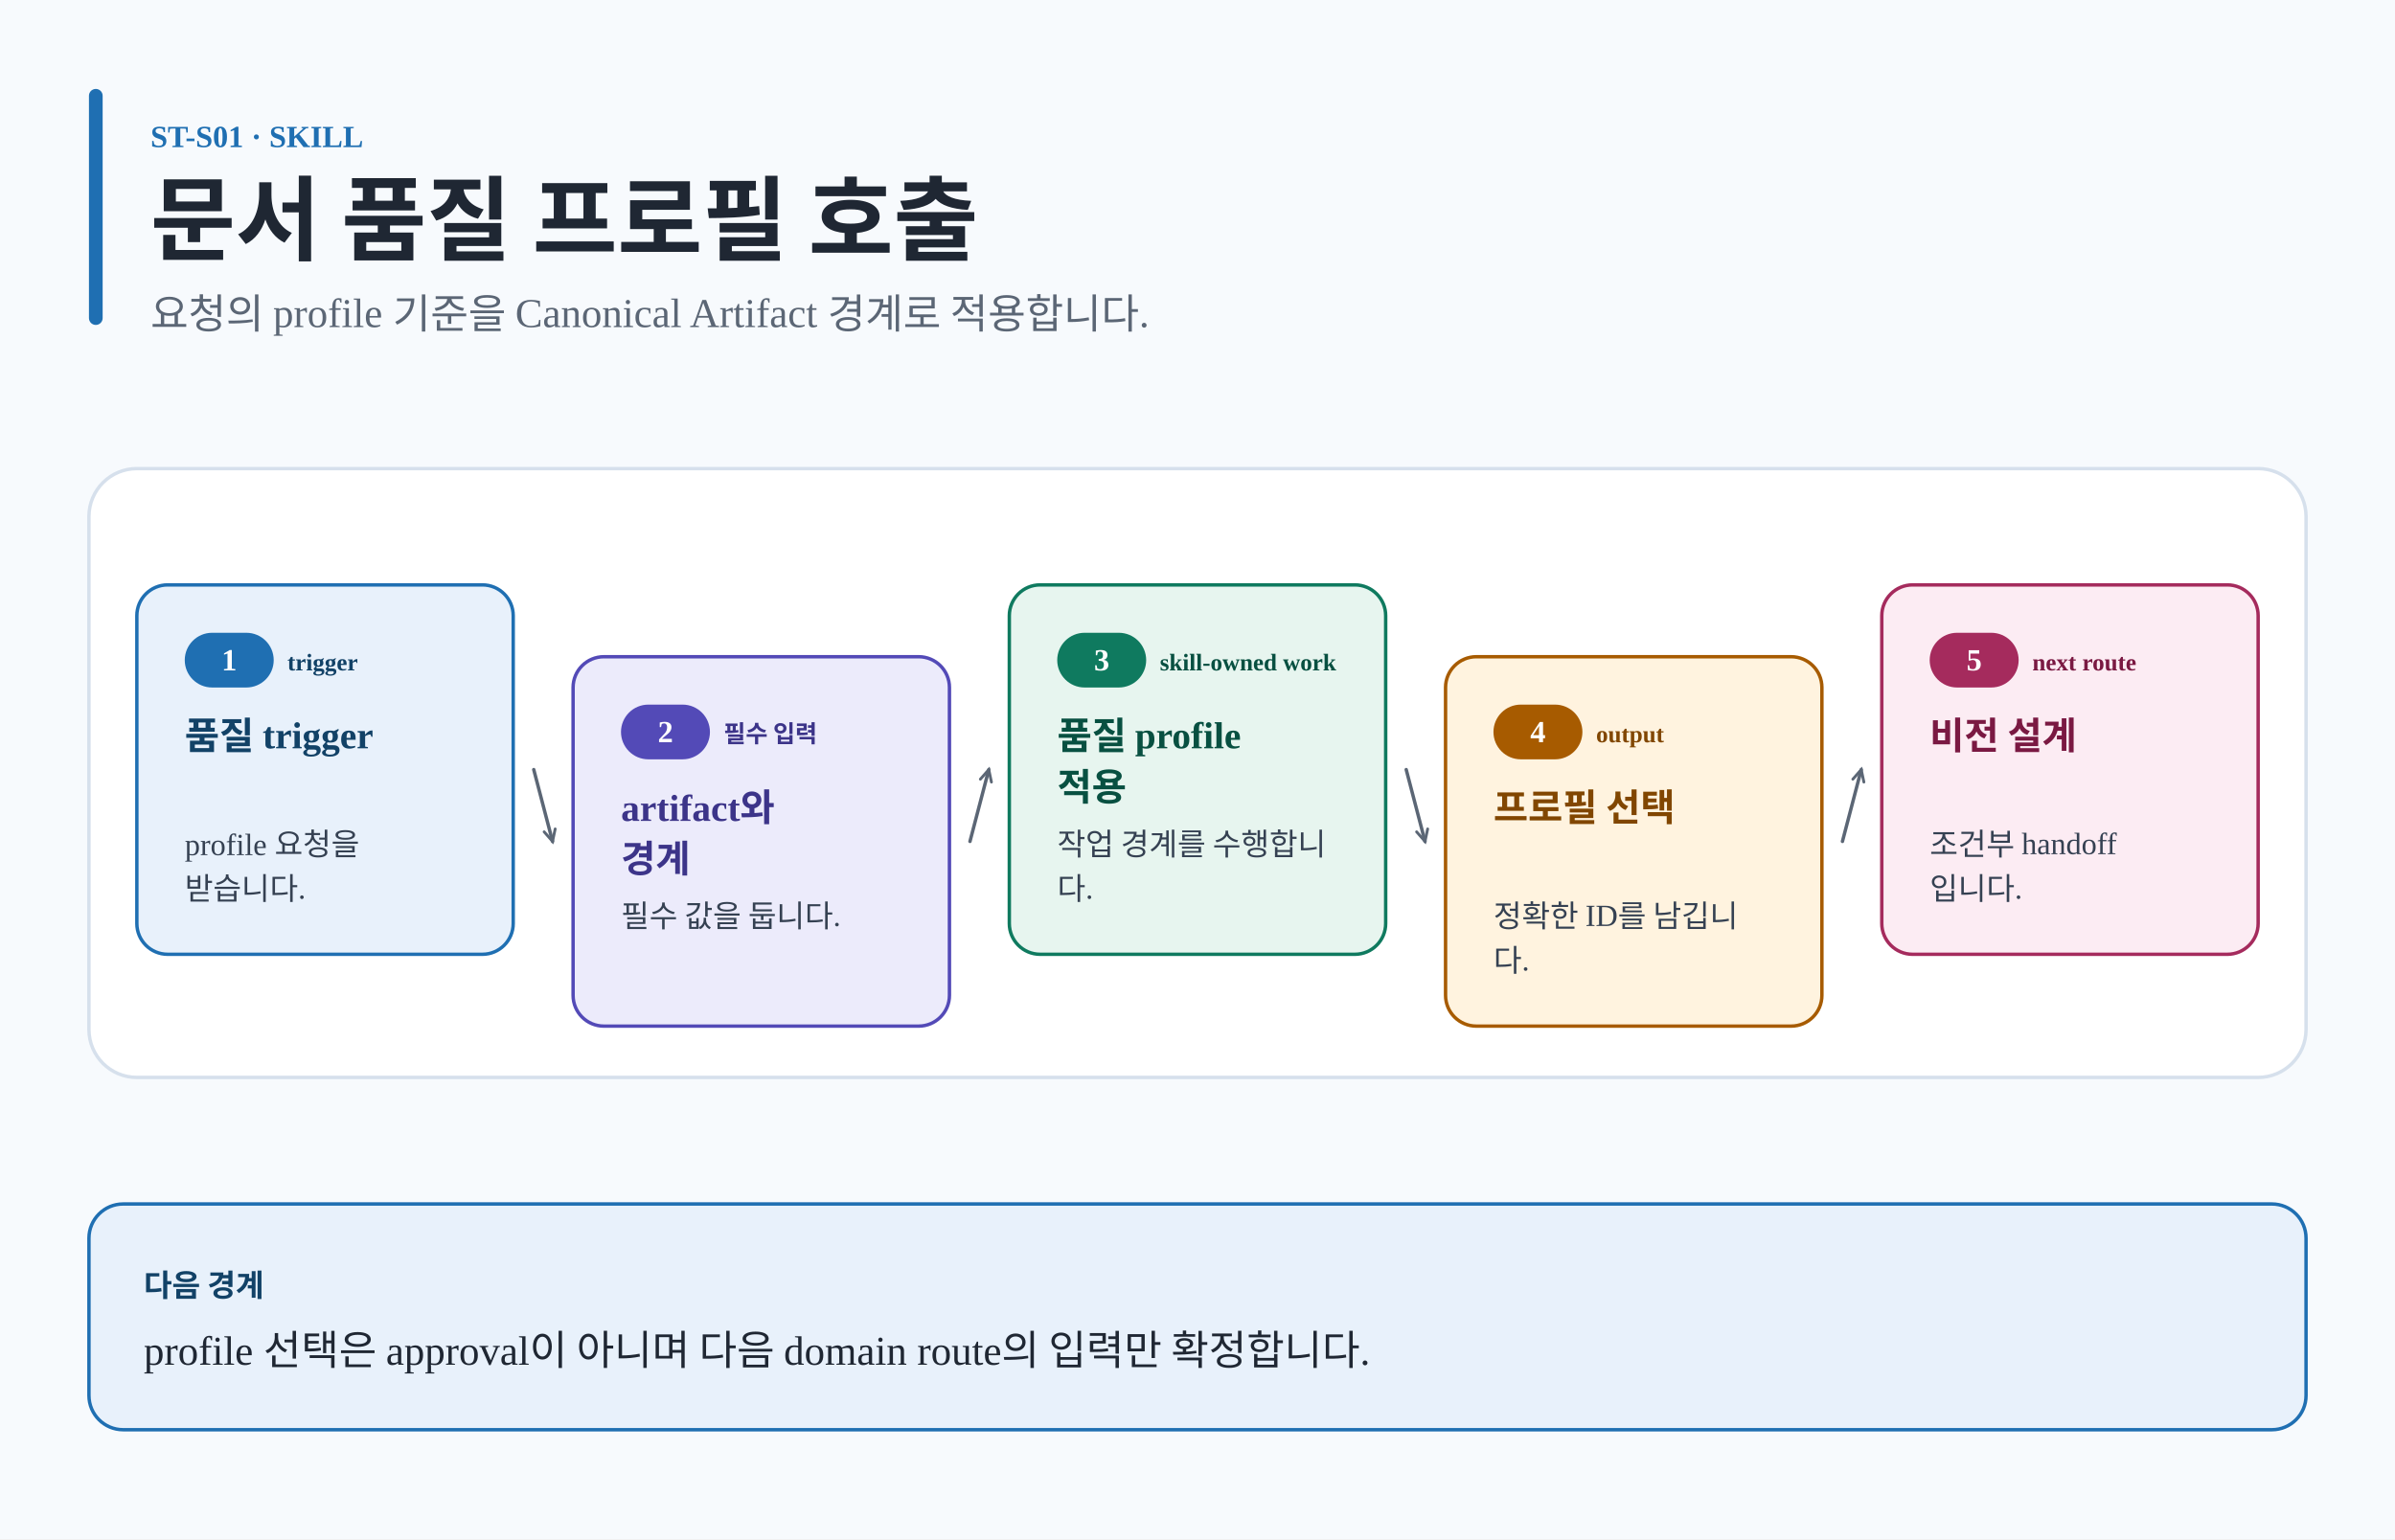
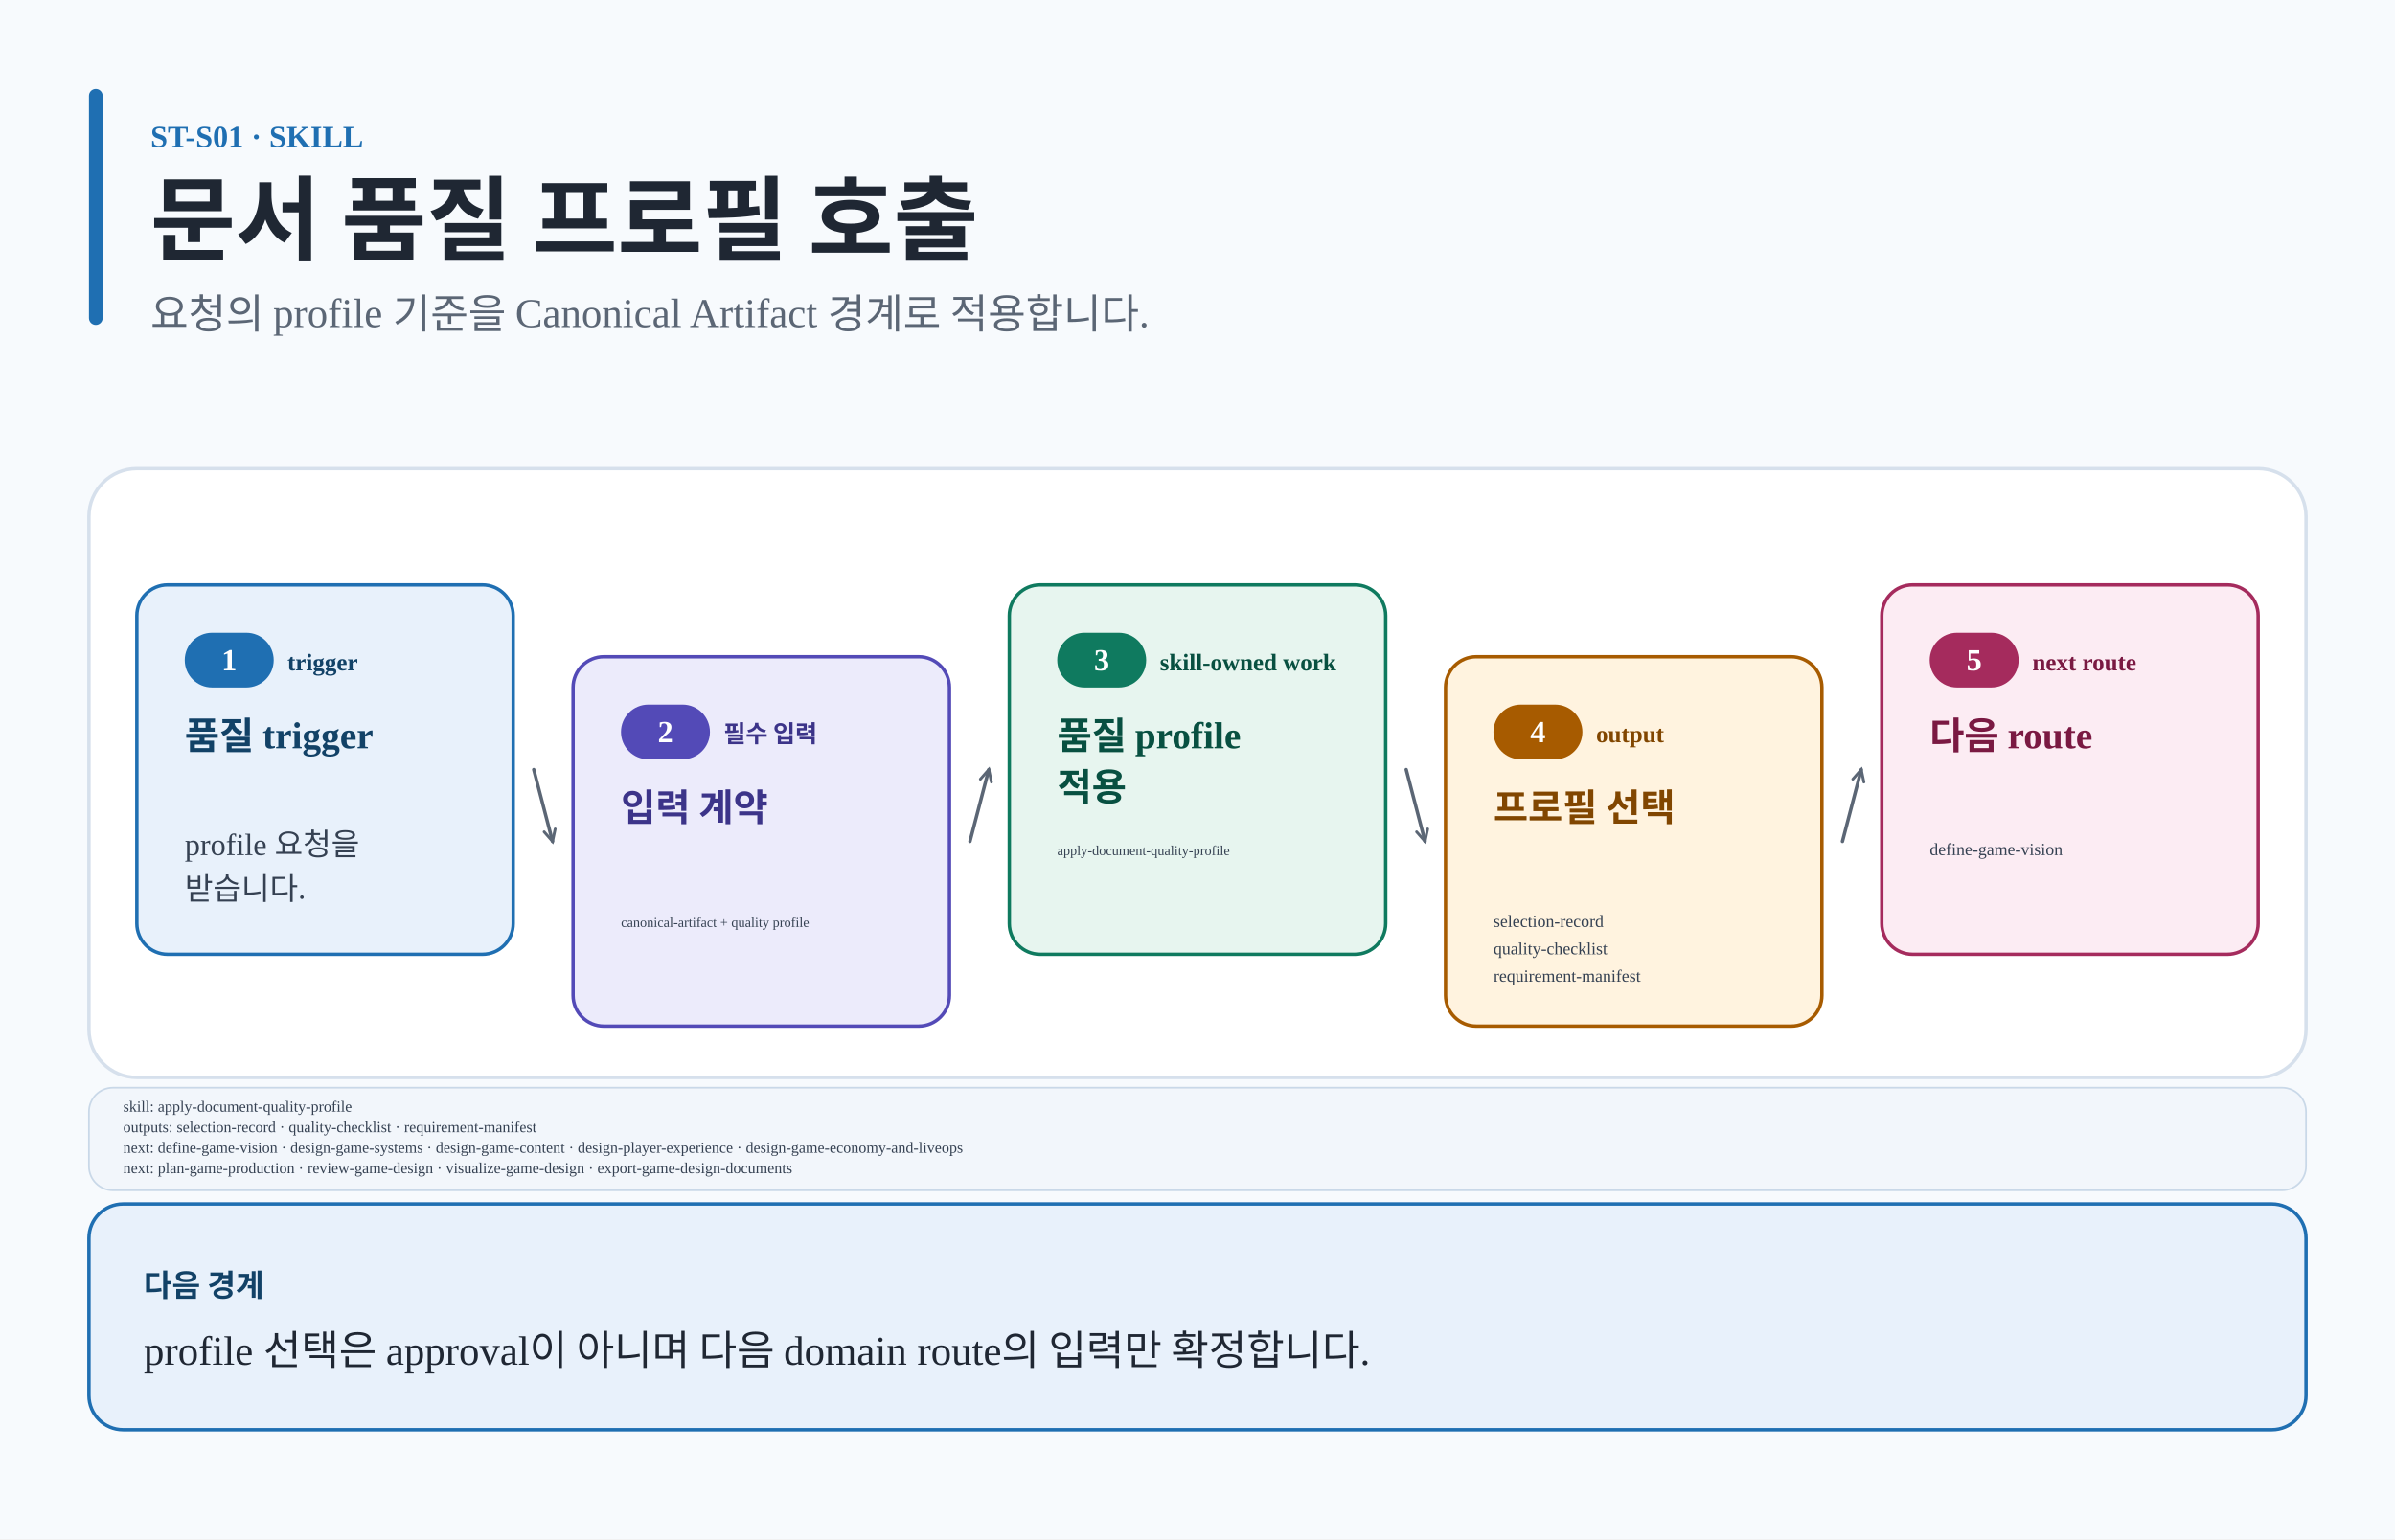
<svg xmlns="http://www.w3.org/2000/svg" viewBox="0 0 1400 900" width="1400" height="900" role="img" aria-label="문서 품질 프로필 직접 호출 흐름">
  <defs>
    <marker id="open-arrow" viewBox="0 0 12 12" refX="10" refY="6" markerWidth="10" markerHeight="10" markerUnits="userSpaceOnUse" orient="auto">
      <path d="M 2 2 L 10 6 L 2 10" fill="none" stroke="#5B6675" stroke-width="2" stroke-linecap="round" />
    </marker>
  </defs>
  <rect width="1400" height="900" fill="#F7FAFD" />
  <rect x="52" y="52" width="8" height="138" rx="4" fill="#1F6FB2" />
  <text x="88" y="86" fill="#1F6FB2" font-size="18" font-weight="700">ST-S01 · SKILL</text>
  <text x="88" y="148" fill="#1F2733" font-size="54" font-weight="700">문서 품질 프로필 호출</text>
  <text x="88" y="192" fill="#5B6675" font-size="24">요청의 profile 기준을 Canonical Artifact 경계로 적용합니다.</text>
  <rect x="52" y="274" width="1296" height="356" rx="28" fill="#FFFFFF" stroke="#D6E0EC" stroke-width="2" />
  <path d="M 312 450 L 323 492" fill="none" stroke="#5B6675" stroke-width="2" stroke-linecap="round" marker-end="url(#open-arrow)" />
  <path d="M 567 492 L 578 450" fill="none" stroke="#5B6675" stroke-width="2" stroke-linecap="round" marker-end="url(#open-arrow)" />
  <path d="M 822 450 L 833 492" fill="none" stroke="#5B6675" stroke-width="2" stroke-linecap="round" marker-end="url(#open-arrow)" />
  <path d="M 1077 492 L 1088 450" fill="none" stroke="#5B6675" stroke-width="2" stroke-linecap="round" marker-end="url(#open-arrow)" />
  <g aria-label="읽기 순서 1: 품질 trigger">
    <rect x="80" y="342" width="220" height="216" rx="18" fill="#E8F1FB" stroke="#1F6FB2" stroke-width="2" />
    <rect x="108" y="370" width="52" height="32" rx="16" fill="#1F6FB2" />
    <text x="134" y="392" text-anchor="middle" fill="#FFFFFF" font-size="18" font-weight="700">1</text>
    <text x="168" y="392" fill="#124267" font-size="14" font-weight="700">trigger</text>
    <text x="108" y="438" fill="#124267" font-size="22" font-weight="700">품질 trigger</text>
    <text x="108" y="500" fill="#354152" font-size="18" font-weight="400">profile 요청을</text>
    <text x="108" y="526" fill="#354152" font-size="18" font-weight="400"> 받습니다.</text>
  </g>
-   <g aria-label="읽기 순서 2: artifact와 경계">
+   <g aria-label="읽기 순서 2: 입력 계약">
    <rect x="335" y="384" width="220" height="216" rx="18" fill="#ECEBFB" stroke="#534AB7" stroke-width="2" />
    <rect x="363" y="412" width="52" height="32" rx="16" fill="#534AB7" />
    <text x="389" y="434" text-anchor="middle" fill="#FFFFFF" font-size="18" font-weight="700">2</text>
    <text x="423" y="434" fill="#3C3489" font-size="14" font-weight="700">필수 입력</text>
-     <text x="363" y="480" fill="#3C3489" font-size="22" font-weight="700">artifact와 </text>
-     <text x="363" y="510" fill="#3C3489" font-size="22" font-weight="700">경계</text>
-     <text x="363" y="542" fill="#354152" font-size="18" font-weight="400">필수 값을 둡니다.</text>
+     <text x="363" y="480" fill="#3C3489" font-size="22" font-weight="700">입력 계약</text>
+     <text x="363" y="542" fill="#354152" font-size="8" textLength="164" lengthAdjust="spacingAndGlyphs">canonical-artifact + quality profile</text>
  </g>
  <g aria-label="읽기 순서 3: 품질 profile 적용">
    <rect x="590" y="342" width="220" height="216" rx="18" fill="#E7F5EF" stroke="#0F7A5F" stroke-width="2" />
    <rect x="618" y="370" width="52" height="32" rx="16" fill="#0F7A5F" />
    <text x="644" y="392" text-anchor="middle" fill="#FFFFFF" font-size="18" font-weight="700">3</text>
    <text x="678" y="392" fill="#085041" font-size="14" font-weight="700">skill-owned work</text>
    <text x="618" y="438" fill="#085041" font-size="22" font-weight="700">품질 profile</text>
    <text x="618" y="468" fill="#085041" font-size="22" font-weight="700"> 적용</text>
-     <text x="618" y="500" fill="#354152" font-size="18" font-weight="400">작업 경계를 수행합니</text>
-     <text x="618" y="526" fill="#354152" font-size="18" font-weight="400">다.</text>
+     <text x="618" y="500" fill="#354152" font-size="8" textLength="164" lengthAdjust="spacingAndGlyphs">apply-document-quality-profile</text>
  </g>
  <g aria-label="읽기 순서 4: 프로필 선택">
    <rect x="845" y="384" width="220" height="216" rx="18" fill="#FFF3DF" stroke="#A75B00" stroke-width="2" />
    <rect x="873" y="412" width="52" height="32" rx="16" fill="#A75B00" />
    <text x="899" y="434" text-anchor="middle" fill="#FFFFFF" font-size="18" font-weight="700">4</text>
    <text x="933" y="434" fill="#814600" font-size="14" font-weight="700">output</text>
    <text x="873" y="480" fill="#814600" font-size="22" font-weight="700">프로필 선택</text>
-     <text x="873" y="542" fill="#354152" font-size="18" font-weight="400">정확한 ID를 남깁니</text>
-     <text x="873" y="568" fill="#354152" font-size="18" font-weight="400">다.</text>
+     <text x="873" y="542" fill="#354152" font-size="10" textLength="164" lengthAdjust="spacingAndGlyphs">selection-record</text>
+     <text x="873" y="558" fill="#354152" font-size="10" textLength="164" lengthAdjust="spacingAndGlyphs">quality-checklist</text>
+     <text x="873" y="574" fill="#354152" font-size="10" textLength="164" lengthAdjust="spacingAndGlyphs">requirement-manifest</text>
  </g>
-   <g aria-label="읽기 순서 5: 비전 설계">
+   <g aria-label="읽기 순서 5: 다음 route">
    <rect x="1100" y="342" width="220" height="216" rx="18" fill="#FCECF3" stroke="#A52B5D" stroke-width="2" />
    <rect x="1128" y="370" width="52" height="32" rx="16" fill="#A52B5D" />
    <text x="1154" y="392" text-anchor="middle" fill="#FFFFFF" font-size="18" font-weight="700">5</text>
    <text x="1188" y="392" fill="#7A1942" font-size="14" font-weight="700">next route</text>
-     <text x="1128" y="438" fill="#7A1942" font-size="22" font-weight="700">비전 설계</text>
-     <text x="1128" y="500" fill="#354152" font-size="18" font-weight="400">조건부 handoff</text>
-     <text x="1128" y="526" fill="#354152" font-size="18" font-weight="400">입니다.</text>
+     <text x="1128" y="438" fill="#7A1942" font-size="22" font-weight="700">다음 route</text>
+     <text x="1128" y="500" fill="#354152" font-size="10" textLength="164" lengthAdjust="spacingAndGlyphs">define-game-vision</text>
  </g>
+   <rect x="52" y="636" width="1296" height="60" rx="14" fill="#F2F6FB" stroke="#C9D8E8" stroke-width="1" />
+   <text x="72" y="650" fill="#354152" font-size="9">skill: apply-document-quality-profile</text>
+   <text x="72" y="662" fill="#354152" font-size="9">outputs: selection-record · quality-checklist · requirement-manifest</text>
+   <text x="72" y="674" fill="#354152" font-size="9">next: define-game-vision · design-game-systems · design-game-content · design-player-experience · design-game-economy-and-liveops</text>
+   <text x="72" y="686" fill="#354152" font-size="9">next: plan-game-production · review-game-design · visualize-game-design · export-game-design-documents</text>
  <rect x="52" y="704" width="1296" height="132" rx="20" fill="#E8F1FB" stroke="#1F6FB2" stroke-width="2" />
  <text x="84" y="758" fill="#124267" font-size="18" font-weight="700">다음 경계</text>
  <text x="84" y="798" fill="#1F2733" font-size="24">profile 선택은 approval이 아니며 다음 domain route의 입력만 확정합니다.</text>
</svg>
